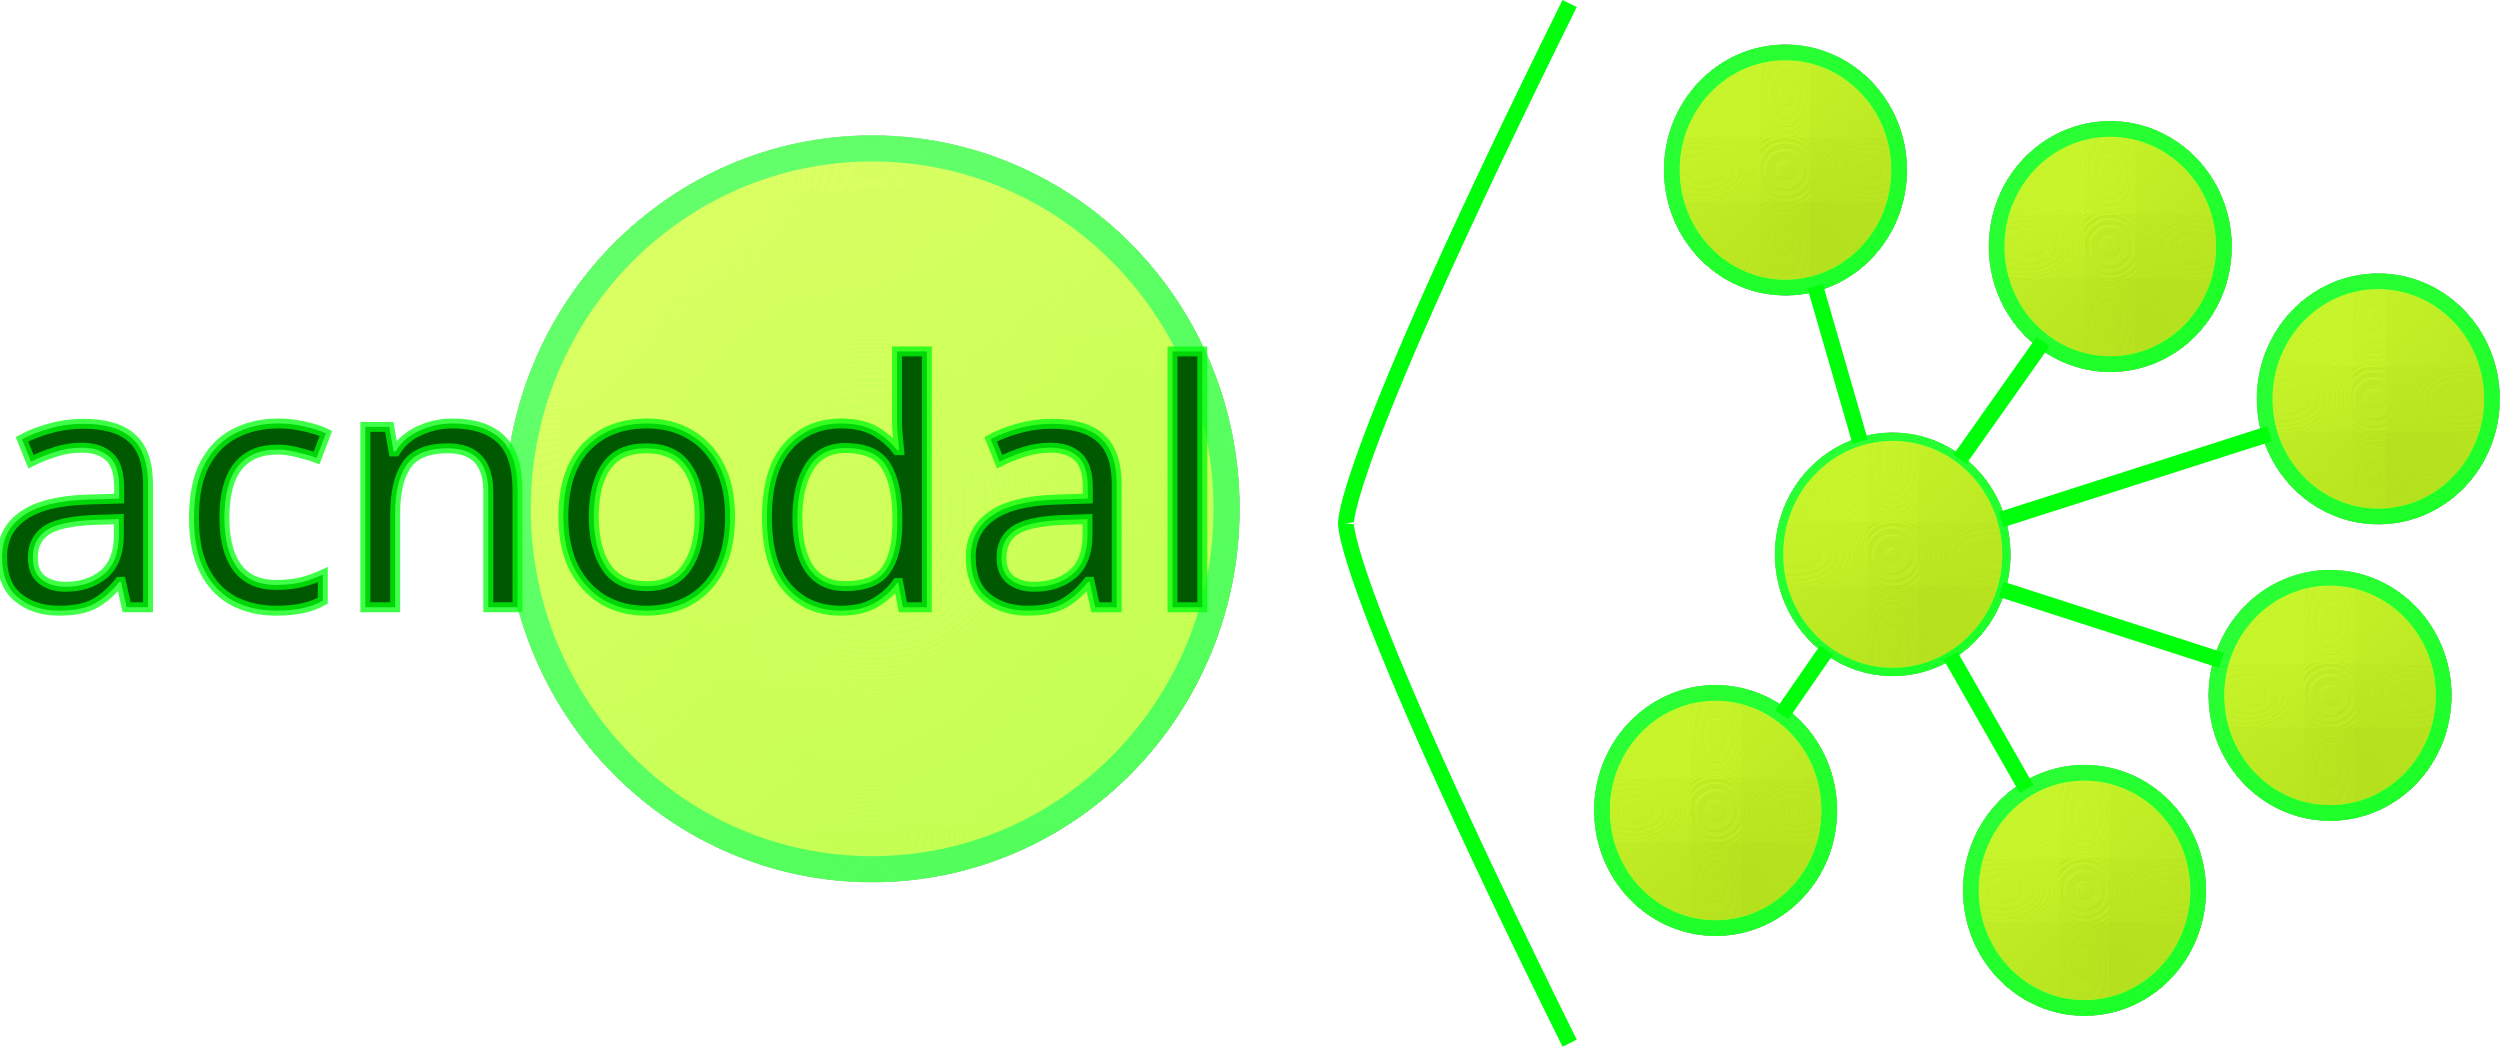
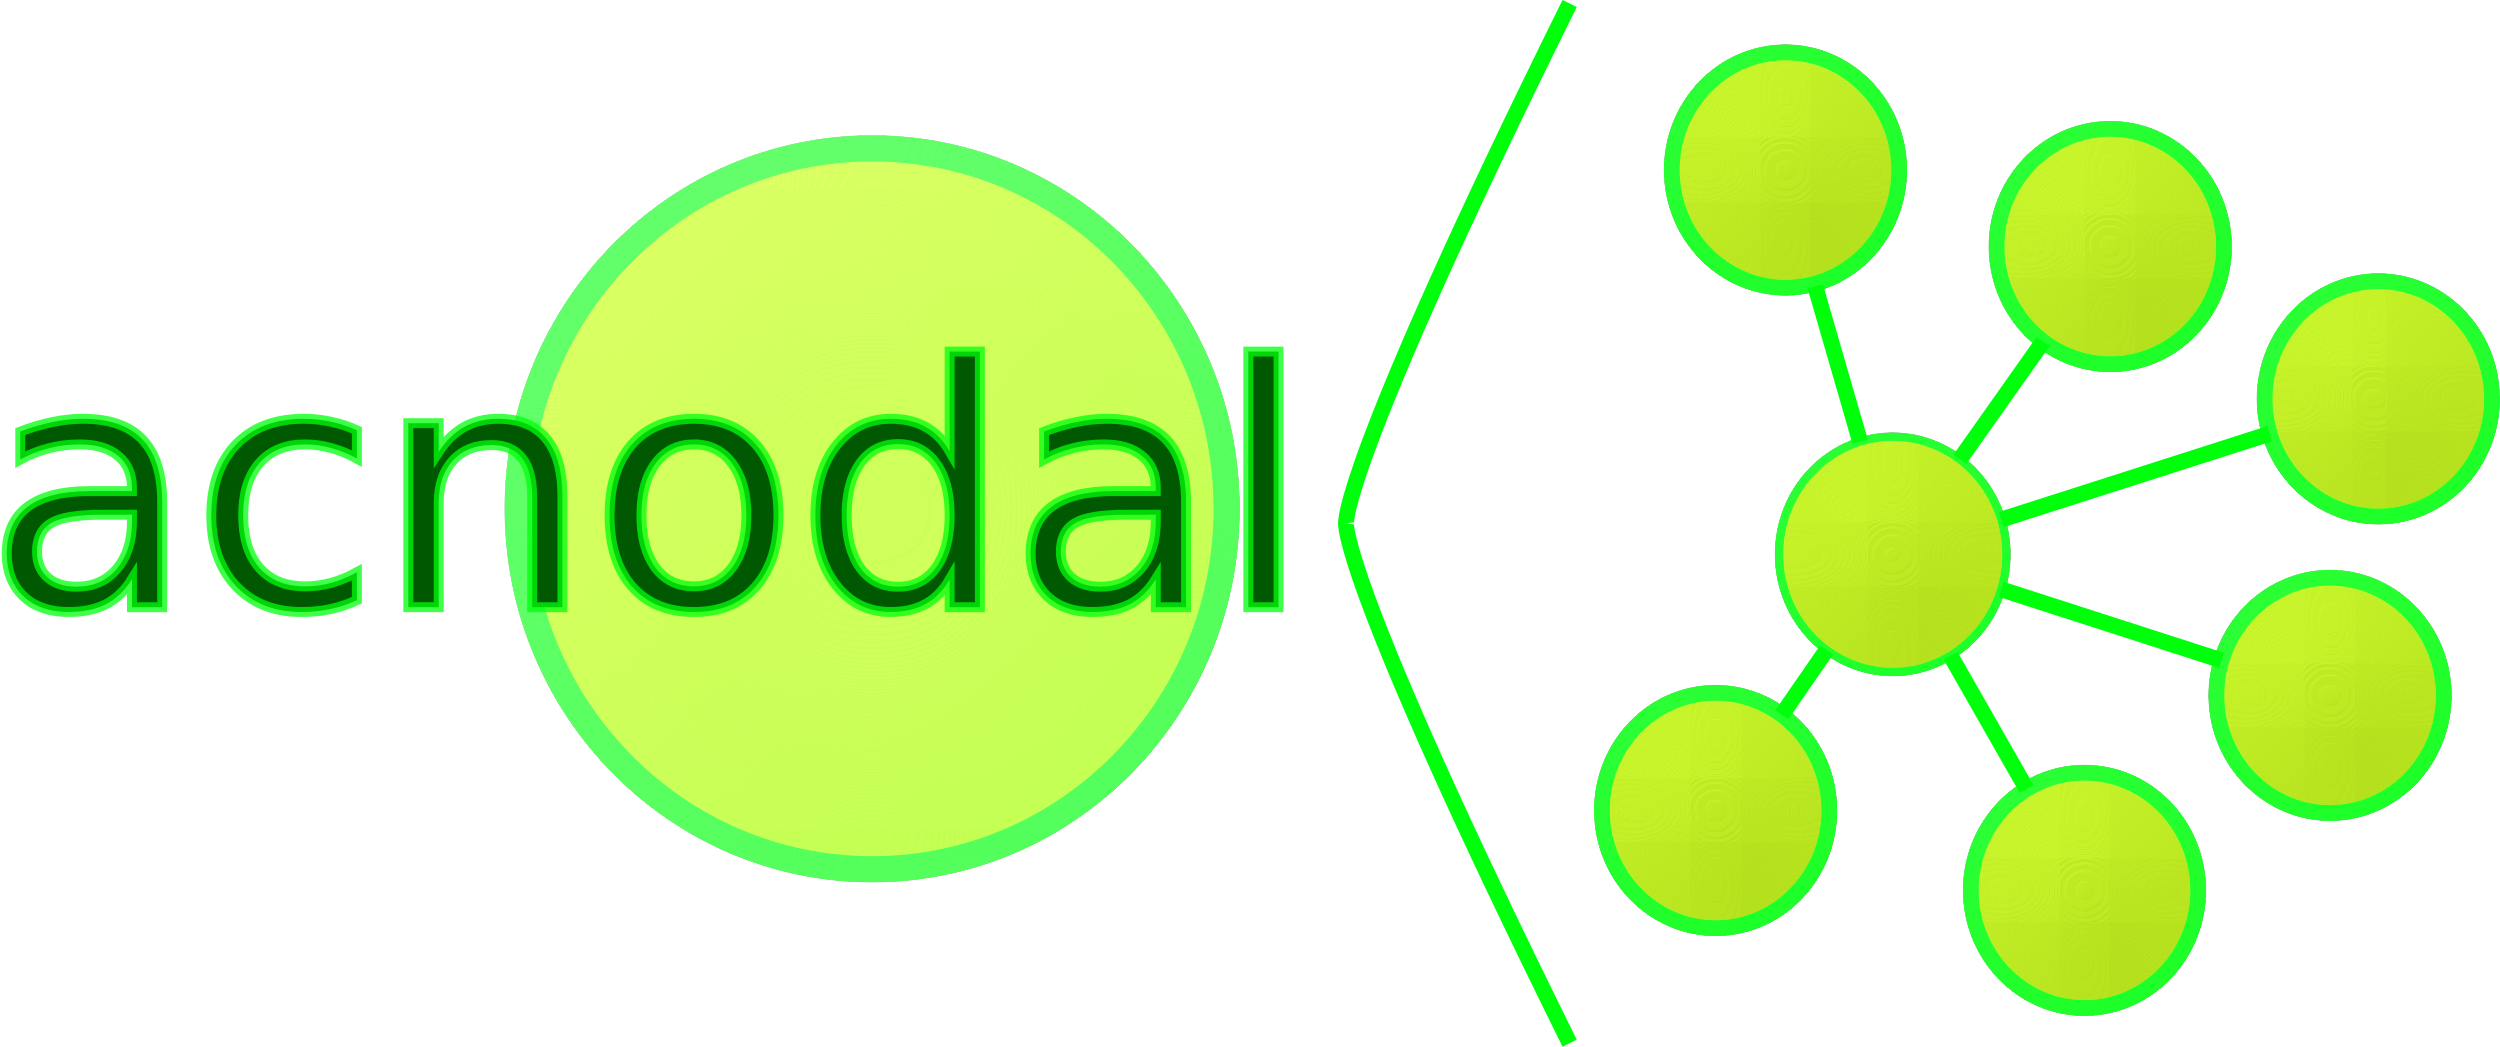
<svg xmlns="http://www.w3.org/2000/svg" xmlns:ns1="http://www.openswatchbook.org/uri/2009/osb" width="125.818mm" height="52.678mm" viewBox="0 0 125.818 52.678" version="1.1" id="svg8">
  <defs id="defs2">
    <linearGradient id="linearGradient2797" ns1:paint="solid">
      <stop style="stop-color:#008c00;stop-opacity:1;" offset="0" id="stop2795" />
    </linearGradient>
    <filter style="color-interpolation-filters:sRGB;" id="filter572">
      <feGaussianBlur stdDeviation="6" in="SourceGraphic" result="result0" id="feGaussianBlur554" />
      <feDiffuseLighting lighting-color="rgb(255,255,255)" diffuseConstant="1" surfaceScale="4" result="result5" id="feDiffuseLighting558">
        <feDistantLight elevation="45" azimuth="235" id="feDistantLight556" />
      </feDiffuseLighting>
      <feComposite k1="1.4" in2="SourceGraphic" in="result5" result="fbSourceGraphic" operator="arithmetic" id="feComposite560" />
      <feGaussianBlur result="result0" in="fbSourceGraphic" stdDeviation="6" id="feGaussianBlur562" />
      <feSpecularLighting specularExponent="25" specularConstant="1" surfaceScale="4" lighting-color="rgb(255,255,255)" result="result1" in="result0" id="feSpecularLighting566">
        <feDistantLight azimuth="235" elevation="45" id="feDistantLight564" />
      </feSpecularLighting>
      <feComposite k3="1" k2="1" operator="arithmetic" in="fbSourceGraphic" in2="result1" result="result4" id="feComposite568" />
      <feComposite operator="in" result="result2" in2="SourceGraphic" in="result4" id="feComposite570" />
    </filter>
    <filter style="color-interpolation-filters:sRGB;" id="filter592">
      <feGaussianBlur stdDeviation="6" in="SourceGraphic" result="result0" id="feGaussianBlur574" />
      <feDiffuseLighting lighting-color="rgb(255,255,255)" diffuseConstant="1" surfaceScale="4" result="result5" id="feDiffuseLighting578">
        <feDistantLight elevation="45" azimuth="235" id="feDistantLight576" />
      </feDiffuseLighting>
      <feComposite k1="1.4" in2="SourceGraphic" in="result5" result="fbSourceGraphic" operator="arithmetic" id="feComposite580" />
      <feGaussianBlur result="result0" in="fbSourceGraphic" stdDeviation="6" id="feGaussianBlur582" />
      <feSpecularLighting specularExponent="25" specularConstant="1" surfaceScale="4" lighting-color="rgb(255,255,255)" result="result1" in="result0" id="feSpecularLighting586">
        <feDistantLight azimuth="235" elevation="45" id="feDistantLight584" />
      </feSpecularLighting>
      <feComposite k3="1" k2="1" operator="arithmetic" in="fbSourceGraphic" in2="result1" result="result4" id="feComposite588" />
      <feComposite operator="in" result="result2" in2="SourceGraphic" in="result4" id="feComposite590" />
    </filter>
    <filter style="color-interpolation-filters:sRGB;" id="filter612">
      <feGaussianBlur stdDeviation="6" in="SourceGraphic" result="result0" id="feGaussianBlur594" />
      <feDiffuseLighting lighting-color="rgb(255,255,255)" diffuseConstant="1" surfaceScale="4" result="result5" id="feDiffuseLighting598">
        <feDistantLight elevation="45" azimuth="235" id="feDistantLight596" />
      </feDiffuseLighting>
      <feComposite k1="1.4" in2="SourceGraphic" in="result5" result="fbSourceGraphic" operator="arithmetic" id="feComposite600" />
      <feGaussianBlur result="result0" in="fbSourceGraphic" stdDeviation="6" id="feGaussianBlur602" />
      <feSpecularLighting specularExponent="25" specularConstant="1" surfaceScale="4" lighting-color="rgb(255,255,255)" result="result1" in="result0" id="feSpecularLighting606">
        <feDistantLight azimuth="235" elevation="45" id="feDistantLight604" />
      </feSpecularLighting>
      <feComposite k3="1" k2="1" operator="arithmetic" in="fbSourceGraphic" in2="result1" result="result4" id="feComposite608" />
      <feComposite operator="in" result="result2" in2="SourceGraphic" in="result4" id="feComposite610" />
    </filter>
    <filter style="color-interpolation-filters:sRGB;" id="filter632">
      <feGaussianBlur stdDeviation="6" in="SourceGraphic" result="result0" id="feGaussianBlur614" />
      <feDiffuseLighting lighting-color="rgb(255,255,255)" diffuseConstant="1" surfaceScale="4" result="result5" id="feDiffuseLighting618">
        <feDistantLight elevation="45" azimuth="235" id="feDistantLight616" />
      </feDiffuseLighting>
      <feComposite k1="1.4" in2="SourceGraphic" in="result5" result="fbSourceGraphic" operator="arithmetic" id="feComposite620" />
      <feGaussianBlur result="result0" in="fbSourceGraphic" stdDeviation="6" id="feGaussianBlur622" />
      <feSpecularLighting specularExponent="25" specularConstant="1" surfaceScale="4" lighting-color="rgb(255,255,255)" result="result1" in="result0" id="feSpecularLighting626">
        <feDistantLight azimuth="235" elevation="45" id="feDistantLight624" />
      </feSpecularLighting>
      <feComposite k3="1" k2="1" operator="arithmetic" in="fbSourceGraphic" in2="result1" result="result4" id="feComposite628" />
      <feComposite operator="in" result="result2" in2="SourceGraphic" in="result4" id="feComposite630" />
    </filter>
    <filter style="color-interpolation-filters:sRGB;" id="filter652">
      <feGaussianBlur stdDeviation="6" in="SourceGraphic" result="result0" id="feGaussianBlur634" />
      <feDiffuseLighting lighting-color="rgb(255,255,255)" diffuseConstant="1" surfaceScale="4" result="result5" id="feDiffuseLighting638">
        <feDistantLight elevation="45" azimuth="235" id="feDistantLight636" />
      </feDiffuseLighting>
      <feComposite k1="1.4" in2="SourceGraphic" in="result5" result="fbSourceGraphic" operator="arithmetic" id="feComposite640" />
      <feGaussianBlur result="result0" in="fbSourceGraphic" stdDeviation="6" id="feGaussianBlur642" />
      <feSpecularLighting specularExponent="25" specularConstant="1" surfaceScale="4" lighting-color="rgb(255,255,255)" result="result1" in="result0" id="feSpecularLighting646">
        <feDistantLight azimuth="235" elevation="45" id="feDistantLight644" />
      </feSpecularLighting>
      <feComposite k3="1" k2="1" operator="arithmetic" in="fbSourceGraphic" in2="result1" result="result4" id="feComposite648" />
      <feComposite operator="in" result="result2" in2="SourceGraphic" in="result4" id="feComposite650" />
    </filter>
    <filter style="color-interpolation-filters:sRGB;" id="filter672">
      <feGaussianBlur stdDeviation="6" in="SourceGraphic" result="result0" id="feGaussianBlur654" />
      <feDiffuseLighting lighting-color="rgb(255,255,255)" diffuseConstant="1" surfaceScale="4" result="result5" id="feDiffuseLighting658">
        <feDistantLight elevation="45" azimuth="235" id="feDistantLight656" />
      </feDiffuseLighting>
      <feComposite k1="1.4" in2="SourceGraphic" in="result5" result="fbSourceGraphic" operator="arithmetic" id="feComposite660" />
      <feGaussianBlur result="result0" in="fbSourceGraphic" stdDeviation="6" id="feGaussianBlur662" />
      <feSpecularLighting specularExponent="25" specularConstant="1" surfaceScale="4" lighting-color="rgb(255,255,255)" result="result1" in="result0" id="feSpecularLighting666">
        <feDistantLight azimuth="235" elevation="45" id="feDistantLight664" />
      </feSpecularLighting>
      <feComposite k3="1" k2="1" operator="arithmetic" in="fbSourceGraphic" in2="result1" result="result4" id="feComposite668" />
      <feComposite operator="in" result="result2" in2="SourceGraphic" in="result4" id="feComposite670" />
    </filter>
    <filter style="color-interpolation-filters:sRGB;" id="filter692">
      <feGaussianBlur stdDeviation="6" in="SourceGraphic" result="result0" id="feGaussianBlur674" />
      <feDiffuseLighting lighting-color="rgb(255,255,255)" diffuseConstant="1" surfaceScale="4" result="result5" id="feDiffuseLighting678">
        <feDistantLight elevation="45" azimuth="235" id="feDistantLight676" />
      </feDiffuseLighting>
      <feComposite k1="1.4" in2="SourceGraphic" in="result5" result="fbSourceGraphic" operator="arithmetic" id="feComposite680" />
      <feGaussianBlur result="result0" in="fbSourceGraphic" stdDeviation="6" id="feGaussianBlur682" />
      <feSpecularLighting specularExponent="25" specularConstant="1" surfaceScale="4" lighting-color="rgb(255,255,255)" result="result1" in="result0" id="feSpecularLighting686">
        <feDistantLight azimuth="235" elevation="45" id="feDistantLight684" />
      </feSpecularLighting>
      <feComposite k3="1" k2="1" operator="arithmetic" in="fbSourceGraphic" in2="result1" result="result4" id="feComposite688" />
      <feComposite operator="in" result="result2" in2="SourceGraphic" in="result4" id="feComposite690" />
    </filter>
    <filter style="color-interpolation-filters:sRGB;" id="filter712">
      <feGaussianBlur stdDeviation="6" in="SourceGraphic" result="result0" id="feGaussianBlur694" />
      <feDiffuseLighting lighting-color="rgb(255,255,255)" diffuseConstant="1" surfaceScale="4" result="result5" id="feDiffuseLighting698">
        <feDistantLight elevation="45" azimuth="235" id="feDistantLight696" />
      </feDiffuseLighting>
      <feComposite k1="1.4" in2="SourceGraphic" in="result5" result="fbSourceGraphic" operator="arithmetic" id="feComposite700" />
      <feGaussianBlur result="result0" in="fbSourceGraphic" stdDeviation="6" id="feGaussianBlur702" />
      <feSpecularLighting specularExponent="25" specularConstant="1" surfaceScale="4" lighting-color="rgb(255,255,255)" result="result1" in="result0" id="feSpecularLighting706">
        <feDistantLight azimuth="235" elevation="45" id="feDistantLight704" />
      </feSpecularLighting>
      <feComposite k3="1" k2="1" operator="arithmetic" in="fbSourceGraphic" in2="result1" result="result4" id="feComposite708" />
      <feComposite operator="in" result="result2" in2="SourceGraphic" in="result4" id="feComposite710" />
    </filter>
  </defs>
  <g id="layer1" transform="translate(-26.91746,-70.10981)">
-     <ellipse style="opacity:0.75;fill:#9cf000;fill-opacity:1;stroke:#00ff0b;stroke-width:1.322;stroke-miterlimit:4;stroke-dasharray:none;stroke-opacity:1;filter:url(#filter572)" id="path2811" cx="70.811" cy="95.717" rx="17.842" ry="18.142" />
-     <ellipse style="fill:#9cc900;fill-opacity:1;stroke:#00ff0b;stroke-width:0.8;stroke-miterlimit:4;stroke-dasharray:none;stroke-opacity:1;filter:url(#filter592)" id="path2811-3" cx="116.222" cy="79.481" rx="5.724" ry="5.923" transform="rotate(-0.4009135)" />
-     <ellipse style="fill:#9cc900;fill-opacity:1;stroke:#00ff0b;stroke-width:0.428;stroke-miterlimit:4;stroke-dasharray:none;stroke-opacity:1;filter:url(#filter712)" id="path2811-3-6" cx="121.484" cy="98.86" rx="5.724" ry="5.923" transform="rotate(-0.4009135)" />
-     <ellipse style="fill:#9cc900;fill-opacity:1;stroke:#00ff0b;stroke-width:0.8;stroke-miterlimit:4;stroke-dasharray:none;stroke-opacity:1;filter:url(#filter612)" id="path2811-3-7" cx="132.541" cy="83.447" rx="5.724" ry="5.923" transform="rotate(-0.4009135)" />
-     <ellipse style="fill:#9cc900;fill-opacity:1;stroke:#00ff0b;stroke-width:0.8;stroke-miterlimit:4;stroke-dasharray:none;stroke-opacity:1;filter:url(#filter692)" id="path2811-3-5" cx="112.481" cy="111.69" rx="5.724" ry="5.923" transform="rotate(-0.4009135)" />
-     <ellipse style="fill:#9cc900;fill-opacity:1;stroke:#00ff0b;stroke-width:0.8;stroke-miterlimit:4;stroke-dasharray:none;stroke-opacity:1;filter:url(#filter632)" id="path2811-3-3" cx="145.977" cy="91.208" rx="5.724" ry="5.923" transform="rotate(-0.4009135)" />
-     <ellipse style="fill:#9cc900;fill-opacity:1;stroke:#00ff0b;stroke-width:0.8;stroke-miterlimit:4;stroke-dasharray:none;stroke-opacity:1;filter:url(#filter672)" id="path2811-3-56" cx="131.017" cy="115.839" rx="5.724" ry="5.923" transform="rotate(-0.4009135)" />
+     <path id="path2811" style="opacity:0.75;fill:#9cf000;fill-opacity:1;stroke:#00ff0b;stroke-width:1.322;stroke-miterlimit:4;stroke-dasharray:none;stroke-opacity:1;filter:url(#filter572)" d="M 88.653,95.717 A 17.842,18.142 0 0 1 70.811,113.859 17.842,18.142 0 0 1 52.968,95.717 17.842,18.142 0 0 1 70.811,77.574 17.842,18.142 0 0 1 88.653,95.717 Z" />
+     <path id="path2811-3" style="fill:#9cc900;fill-opacity:1;stroke:#00ff0b;stroke-width:0.8;stroke-miterlimit:4;stroke-dasharray:none;stroke-opacity:1;filter:url(#filter592)" transform="rotate(-0.4009135)" d="m 121.946,79.481 a 5.724,5.923 0 0 1 -5.724,5.923 5.724,5.923 0 0 1 -5.724,-5.923 5.724,5.923 0 0 1 5.724,-5.923 5.724,5.923 0 0 1 5.724,5.923 z" />
+     <path id="path2811-3-6" style="fill:#9cc900;fill-opacity:1;stroke:#00ff0b;stroke-width:0.428;stroke-miterlimit:4;stroke-dasharray:none;stroke-opacity:1;filter:url(#filter712)" transform="rotate(-0.4009135)" d="m 127.208,98.86 a 5.724,5.923 0 0 1 -5.724,5.923 5.724,5.923 0 0 1 -5.724,-5.923 5.724,5.923 0 0 1 5.724,-5.923 5.724,5.923 0 0 1 5.724,5.923 z" />
+     <path id="path2811-3-7" style="fill:#9cc900;fill-opacity:1;stroke:#00ff0b;stroke-width:0.8;stroke-miterlimit:4;stroke-dasharray:none;stroke-opacity:1;filter:url(#filter612)" transform="rotate(-0.4009135)" d="m 138.264,83.447 a 5.724,5.923 0 0 1 -5.724,5.923 5.724,5.923 0 0 1 -5.724,-5.923 5.724,5.923 0 0 1 5.724,-5.923 5.724,5.923 0 0 1 5.724,5.923 z" />
+     <path id="path2811-3-5" style="fill:#9cc900;fill-opacity:1;stroke:#00ff0b;stroke-width:0.8;stroke-miterlimit:4;stroke-dasharray:none;stroke-opacity:1;filter:url(#filter692)" transform="rotate(-0.4009135)" d="m 118.205,111.69 a 5.724,5.923 0 0 1 -5.724,5.923 5.724,5.923 0 0 1 -5.724,-5.923 5.724,5.923 0 0 1 5.724,-5.923 5.724,5.923 0 0 1 5.724,5.923 z" />
+     <path id="path2811-3-3" style="fill:#9cc900;fill-opacity:1;stroke:#00ff0b;stroke-width:0.8;stroke-miterlimit:4;stroke-dasharray:none;stroke-opacity:1;filter:url(#filter632)" transform="rotate(-0.4009135)" d="m 151.701,91.208 a 5.724,5.923 0 0 1 -5.724,5.923 5.724,5.923 0 0 1 -5.724,-5.923 5.724,5.923 0 0 1 5.724,-5.923 5.724,5.923 0 0 1 5.724,5.923 z" />
+     <path id="path2811-3-56" style="fill:#9cc900;fill-opacity:1;stroke:#00ff0b;stroke-width:0.8;stroke-miterlimit:4;stroke-dasharray:none;stroke-opacity:1;filter:url(#filter672)" transform="rotate(-0.4009135)" d="m 136.741,115.839 a 5.724,5.923 0 0 1 -5.724,5.923 5.724,5.923 0 0 1 -5.724,-5.923 5.724,5.923 0 0 1 5.724,-5.923 5.724,5.923 0 0 1 5.724,5.923 z" />
    <path style="fill:none;fill-rule:evenodd;stroke:#00ff0b;stroke-width:0.8;stroke-linecap:butt;stroke-linejoin:miter;stroke-miterlimit:4;stroke-dasharray:none;stroke-opacity:1" d="m 141.144,91.934 -13.504,4.323" id="path2869" />
    <path style="fill:none;fill-rule:evenodd;stroke:#00ff0b;stroke-width:0.8;stroke-linecap:butt;stroke-linejoin:miter;stroke-miterlimit:4;stroke-dasharray:none;stroke-opacity:1" d="m 129.743,87.297 -4.192,5.931" id="path2873" />
    <path style="fill:none;fill-rule:evenodd;stroke:#00ff0b;stroke-width:0.8;stroke-linecap:butt;stroke-linejoin:miter;stroke-miterlimit:4;stroke-dasharray:none;stroke-opacity:1" d="m 118.271,84.515 2.26,7.818" id="path2875" />
    <path style="fill:none;fill-rule:evenodd;stroke:#00ff0b;stroke-width:0.8;stroke-linecap:butt;stroke-linejoin:miter;stroke-miterlimit:4;stroke-dasharray:none;stroke-opacity:1" d="m 116.589,106.084 2.254,-3.26" id="path2883" />
    <path style="fill:none;fill-rule:evenodd;stroke:#00ff0b;stroke-width:0.8;stroke-linecap:butt;stroke-linejoin:miter;stroke-miterlimit:4;stroke-dasharray:none;stroke-opacity:1" d="m 128.913,109.819 -3.83,-6.71" id="path2885" />
    <path style="fill:none;stroke:#00ff0b;stroke-width:0.8;stroke-linecap:butt;stroke-linejoin:miter;stroke-miterlimit:4;stroke-dasharray:none;stroke-opacity:1" d="M 105.913,70.287 C 94.279,93.776 94.662,96.449 94.662,96.449" id="path3717" />
-     <ellipse style="fill:#9cc900;fill-opacity:1;stroke:#00ff0b;stroke-width:0.8;stroke-miterlimit:4;stroke-dasharray:none;stroke-opacity:1;filter:url(#filter652)" id="ellipse3766" cx="143.444" cy="106.113" rx="5.724" ry="5.923" transform="rotate(-0.4009135)" />
+     <path id="ellipse3766" style="fill:#9cc900;fill-opacity:1;stroke:#00ff0b;stroke-width:0.8;stroke-miterlimit:4;stroke-dasharray:none;stroke-opacity:1;filter:url(#filter652)" transform="rotate(-0.4009135)" d="m 149.168,106.113 a 5.724,5.923 0 0 1 -5.724,5.923 5.724,5.923 0 0 1 -5.724,-5.923 5.724,5.923 0 0 1 5.724,-5.923 5.724,5.923 0 0 1 5.724,5.923 z" />
    <path style="fill:none;fill-rule:evenodd;stroke:#00ff0b;stroke-width:0.8;stroke-linecap:butt;stroke-linejoin:miter;stroke-miterlimit:4;stroke-dasharray:none;stroke-opacity:1" d="m 127.638,99.771 11.08,3.573" id="path3776" />
-     <text xml:space="preserve" style="font-style:normal;font-variant:normal;font-weight:normal;font-stretch:normal;font-size:16.933px;line-height:1.25;font-family:Dyuthi;-inkscape-font-specification:'Dyuthi, Normal';font-variant-ligatures:normal;font-variant-caps:normal;font-variant-numeric:normal;font-variant-east-asian:normal;fill:#005800;fill-opacity:1;stroke:#00ff0b;stroke-width:0.5;stroke-miterlimit:4;stroke-dasharray:none;stroke-opacity:0.749" x="26.241" y="100.67" id="text3780">
-       <tspan id="tspan3778" x="26.241" y="100.67" style="font-style:normal;font-variant:normal;font-weight:normal;font-stretch:normal;font-size:16.933px;font-family:Dyuthi;-inkscape-font-specification:'Dyuthi, Normal';font-variant-ligatures:normal;font-variant-caps:normal;font-variant-numeric:normal;font-variant-east-asian:normal;fill:#005800;stroke:#00ff0b;stroke-width:0.5;stroke-miterlimit:4;stroke-dasharray:none;stroke-opacity:0.749">acnodal</tspan>
-     </text>
+     <g aria-label="acnodal" id="text3780" style="font-style:normal;font-variant:normal;font-weight:normal;font-stretch:normal;font-size:16.933px;line-height:1.25;font-family:Dyuthi;-inkscape-font-specification:'Dyuthi, Normal';font-variant-ligatures:normal;font-variant-caps:normal;font-variant-numeric:normal;font-variant-east-asian:normal;fill:#005800;fill-opacity:1;stroke:#00ff0b;stroke-width:0.5;stroke-miterlimit:4;stroke-dasharray:none;stroke-opacity:0.749">
+       <path d="m 32.046,96.015 q -1.844,0 -2.555,0.422 -0.711,0.422 -0.711,1.439 0,0.81 0.529,1.29 0.537,0.471 1.455,0.471 1.265,0 2.026,-0.893 0.769,-0.901 0.769,-2.39 v -0.339 z m 3.034,-0.628 v 5.283 h -1.521 v -1.406 q -0.521,0.843 -1.298,1.249 -0.777,0.397 -1.902,0.397 -1.422,0 -2.265,-0.794 -0.835,-0.802 -0.835,-2.141 0,-1.563 1.042,-2.356 1.05,-0.794 3.125,-0.794 h 2.133 v -0.149 q 0,-1.05 -0.695,-1.621 -0.686,-0.579 -1.935,-0.579 -0.794,0 -1.546,0.19 -0.752,0.19 -1.447,0.571 v -1.406 q 0.835,-0.322 1.621,-0.48 0.785,-0.165 1.53,-0.165 2.009,0 3.001,1.042 0.992,1.042 0.992,3.158 z" style="font-style:normal;font-variant:normal;font-weight:normal;font-stretch:normal;font-size:16.933px;font-family:Dyuthi;-inkscape-font-specification:'Dyuthi, Normal';font-variant-ligatures:normal;font-variant-caps:normal;font-variant-numeric:normal;font-variant-east-asian:normal;fill:#005800;stroke:#00ff0b;stroke-width:0.5;stroke-miterlimit:4;stroke-dasharray:none;stroke-opacity:0.749" id="path115" />
+       <path d="m 44.878,91.765 v 1.422 q -0.645,-0.356 -1.298,-0.529 -0.645,-0.182 -1.306,-0.182 -1.48,0 -2.299,0.943 -0.819,0.934 -0.819,2.629 0,1.695 0.819,2.638 0.819,0.934 2.299,0.934 0.661,0 1.306,-0.174 0.653,-0.182 1.298,-0.537 v 1.406 q -0.637,0.298 -1.323,0.446 -0.678,0.149 -1.447,0.149 -2.092,0 -3.324,-1.315 -1.232,-1.315 -1.232,-3.547 0,-2.265 1.24,-3.564 1.248,-1.298 3.415,-1.298 0.703,0 1.373,0.149 0.67,0.141 1.298,0.43 z" style="font-style:normal;font-variant:normal;font-weight:normal;font-stretch:normal;font-size:16.933px;font-family:Dyuthi;-inkscape-font-specification:'Dyuthi, Normal';font-variant-ligatures:normal;font-variant-caps:normal;font-variant-numeric:normal;font-variant-east-asian:normal;fill:#005800;stroke:#00ff0b;stroke-width:0.5;stroke-miterlimit:4;stroke-dasharray:none;stroke-opacity:0.749" id="path117" />
+       <path d="m 55.222,95.08 v 5.589 h -1.521 v -5.54 q 0,-1.315 -0.513,-1.968 -0.513,-0.653 -1.538,-0.653 -1.232,0 -1.943,0.785 -0.711,0.785 -0.711,2.141 v 5.234 h -1.53 v -9.26 h 1.53 v 1.439 q 0.546,-0.835 1.282,-1.248 0.744,-0.413 1.712,-0.413 1.596,0 2.414,0.992 0.819,0.984 0.819,2.902 z" style="font-style:normal;font-variant:normal;font-weight:normal;font-stretch:normal;font-size:16.933px;font-family:Dyuthi;-inkscape-font-specification:'Dyuthi, Normal';font-variant-ligatures:normal;font-variant-caps:normal;font-variant-numeric:normal;font-variant-east-asian:normal;fill:#005800;stroke:#00ff0b;stroke-width:0.5;stroke-miterlimit:4;stroke-dasharray:none;stroke-opacity:0.749" id="path119" />
+       <path d="m 61.844,92.476 q -1.224,0 -1.935,0.959 -0.711,0.951 -0.711,2.613 0,1.662 0.703,2.621 0.711,0.951 1.943,0.951 1.215,0 1.926,-0.959 0.711,-0.959 0.711,-2.613 0,-1.645 -0.711,-2.604 -0.711,-0.967 -1.926,-0.967 z m 0,-1.29 q 1.984,0 3.117,1.29 1.133,1.29 1.133,3.572 0,2.274 -1.133,3.572 -1.133,1.29 -3.117,1.29 -1.993,0 -3.125,-1.29 -1.124,-1.298 -1.124,-3.572 0,-2.282 1.124,-3.572 1.133,-1.29 3.125,-1.29 z" style="font-style:normal;font-variant:normal;font-weight:normal;font-stretch:normal;font-size:16.933px;font-family:Dyuthi;-inkscape-font-specification:'Dyuthi, Normal';font-variant-ligatures:normal;font-variant-caps:normal;font-variant-numeric:normal;font-variant-east-asian:normal;fill:#005800;stroke:#00ff0b;stroke-width:0.5;stroke-miterlimit:4;stroke-dasharray:none;stroke-opacity:0.749" id="path121" />
+       <path d="m 74.71,92.815 v -5.011 h 1.521 v 12.865 h -1.521 v -1.389 q -0.48,0.827 -1.215,1.232 -0.728,0.397 -1.753,0.397 -1.678,0 -2.737,-1.339 -1.05,-1.339 -1.05,-3.522 0,-2.183 1.05,-3.522 1.058,-1.339 2.737,-1.339 1.025,0 1.753,0.405 0.736,0.397 1.215,1.224 z m -5.184,3.233 q 0,1.678 0.686,2.638 0.695,0.951 1.902,0.951 1.207,0 1.902,-0.951 0.695,-0.959 0.695,-2.638 0,-1.678 -0.695,-2.629 -0.695,-0.959 -1.902,-0.959 -1.207,0 -1.902,0.959 -0.686,0.951 -0.686,2.629 z" style="font-style:normal;font-variant:normal;font-weight:normal;font-stretch:normal;font-size:16.933px;font-family:Dyuthi;-inkscape-font-specification:'Dyuthi, Normal';font-variant-ligatures:normal;font-variant-caps:normal;font-variant-numeric:normal;font-variant-east-asian:normal;fill:#005800;stroke:#00ff0b;stroke-width:0.5;stroke-miterlimit:4;stroke-dasharray:none;stroke-opacity:0.749" id="path123" />
+       <path d="m 83.573,96.015 q -1.844,0 -2.555,0.422 -0.711,0.422 -0.711,1.439 0,0.81 0.529,1.29 0.537,0.471 1.455,0.471 1.265,0 2.026,-0.893 0.769,-0.901 0.769,-2.39 v -0.339 z m 3.034,-0.628 v 5.283 h -1.521 v -1.406 q -0.521,0.843 -1.298,1.249 -0.777,0.397 -1.902,0.397 -1.422,0 -2.265,-0.794 -0.835,-0.802 -0.835,-2.141 0,-1.563 1.042,-2.356 1.05,-0.794 3.125,-0.794 h 2.133 v -0.149 q 0,-1.05 -0.695,-1.621 Q 83.706,92.476 82.457,92.476 q -0.794,0 -1.546,0.19 -0.752,0.19 -1.447,0.571 v -1.406 q 0.835,-0.322 1.621,-0.48 0.785,-0.165 1.53,-0.165 2.009,0 3.001,1.042 0.992,1.042 0.992,3.158 z" style="font-style:normal;font-variant:normal;font-weight:normal;font-stretch:normal;font-size:16.933px;font-family:Dyuthi;-inkscape-font-specification:'Dyuthi, Normal';font-variant-ligatures:normal;font-variant-caps:normal;font-variant-numeric:normal;font-variant-east-asian:normal;fill:#005800;stroke:#00ff0b;stroke-width:0.5;stroke-miterlimit:4;stroke-dasharray:none;stroke-opacity:0.749" id="path125" />
+       <path d="m 89.741,87.804 h 1.521 v 12.865 h -1.521 z" style="font-style:normal;font-variant:normal;font-weight:normal;font-stretch:normal;font-size:16.933px;font-family:Dyuthi;-inkscape-font-specification:'Dyuthi, Normal';font-variant-ligatures:normal;font-variant-caps:normal;font-variant-numeric:normal;font-variant-east-asian:normal;fill:#005800;stroke:#00ff0b;stroke-width:0.5;stroke-miterlimit:4;stroke-dasharray:none;stroke-opacity:0.749" id="path127" />
+     </g>
    <path style="fill:none;stroke:#00ff0b;stroke-width:0.8;stroke-linecap:butt;stroke-linejoin:miter;stroke-miterlimit:4;stroke-dasharray:none;stroke-opacity:1" d="M 105.913,122.61 C 94.279,99.122 94.662,96.449 94.662,96.449" id="path3717-6" />
  </g>
</svg>
